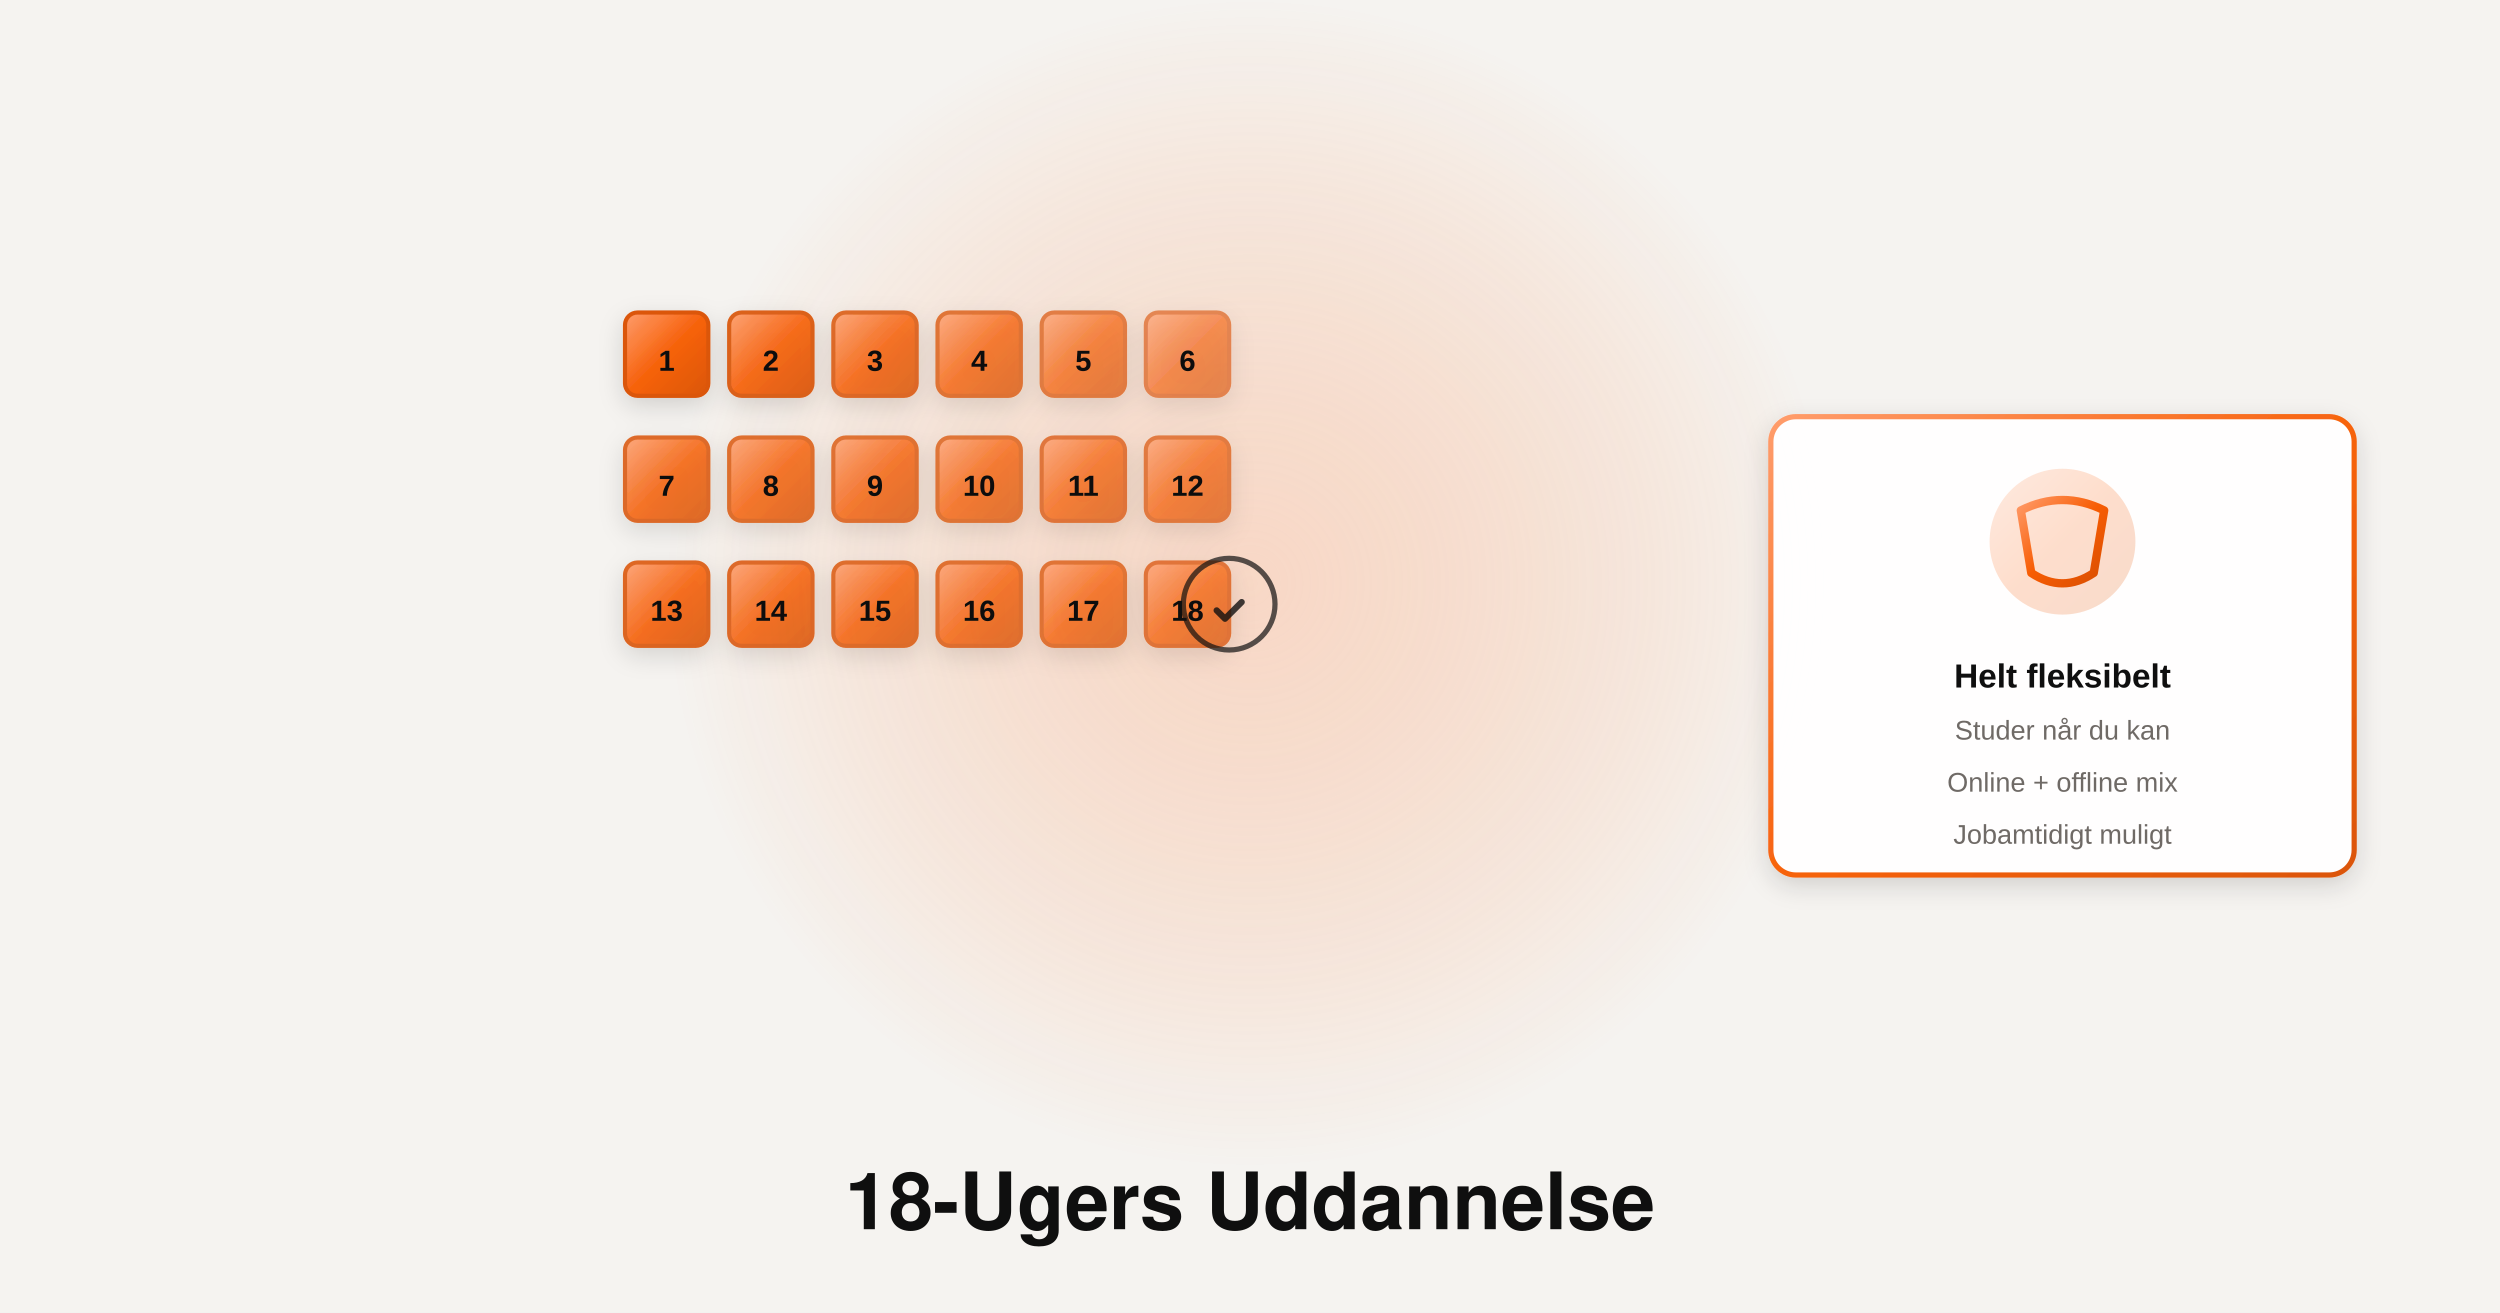
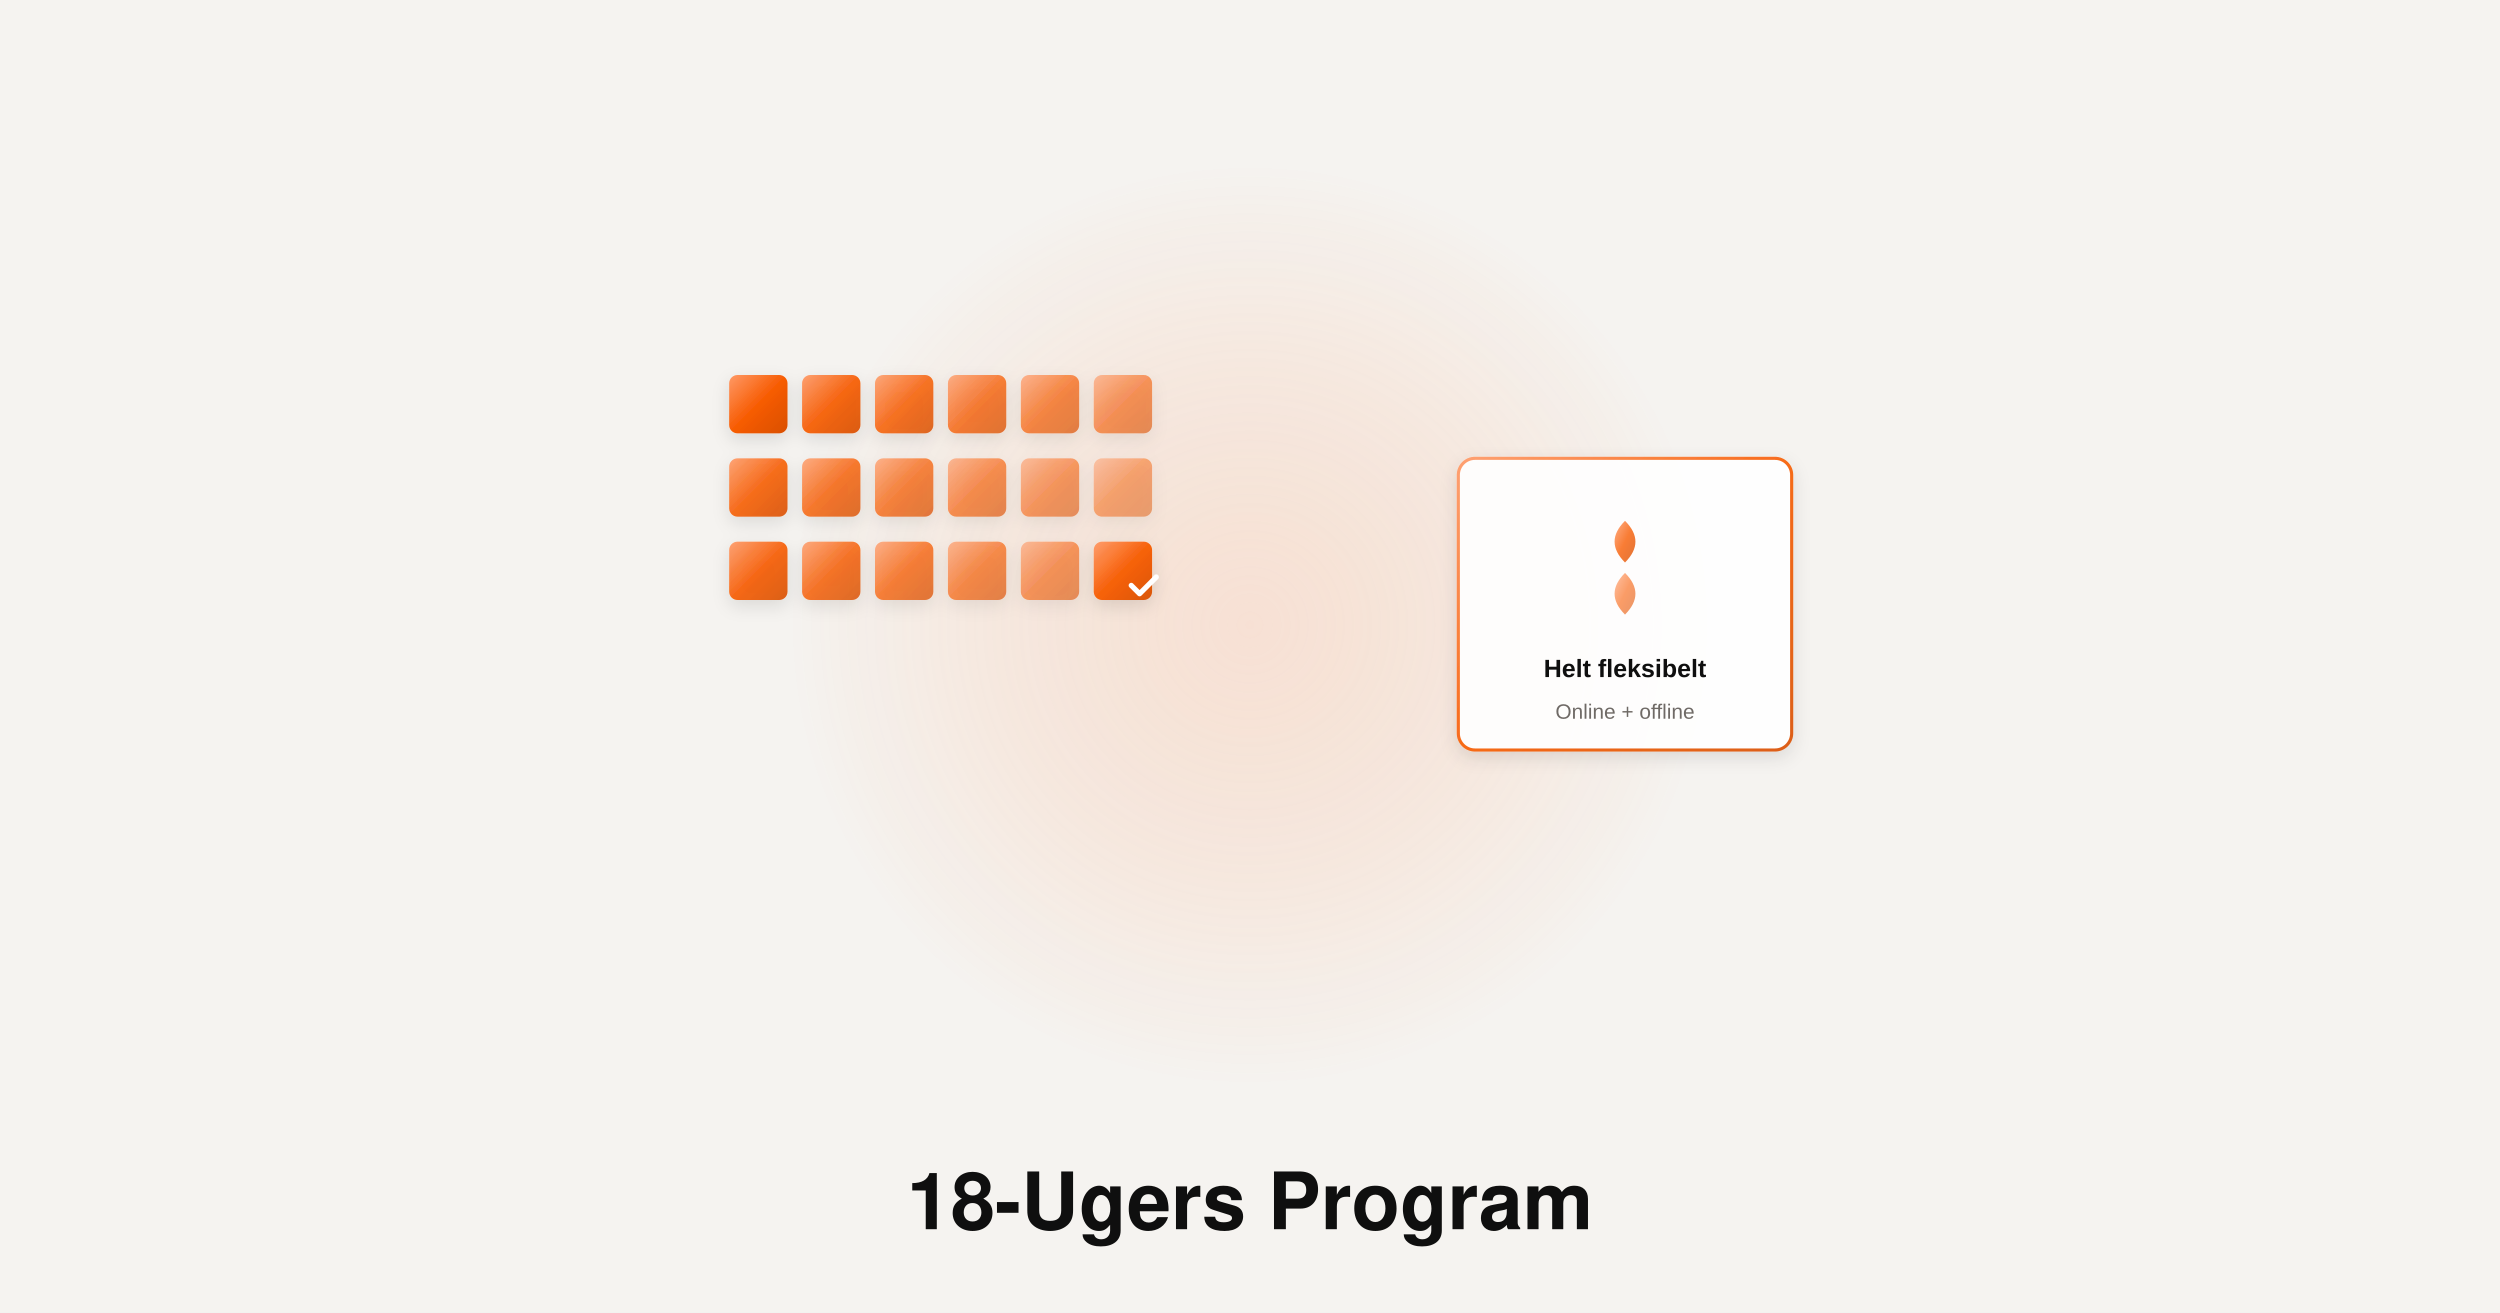
<svg xmlns="http://www.w3.org/2000/svg" viewBox="0 0 1200 630">
  <defs>
    <linearGradient id="grad-orange-18w" x1="0%" y1="0%" x2="100%" y2="100%">
      <stop offset="0%" style="stop-color:#ff9966;stop-opacity:1" />
      <stop offset="50%" style="stop-color:#f75c03;stop-opacity:1" />
      <stop offset="100%" style="stop-color:#d94f02;stop-opacity:1" />
    </linearGradient>
    <radialGradient id="grad-glow-18w" cx="50%" cy="50%" r="50%">
-       <stop offset="0%" style="stop-color:#ff9966;stop-opacity:0.3" />
+       <stop offset="0%" style="stop-color:#ff9966;stop-opacity:0.2" />
      <stop offset="100%" style="stop-color:#f75c03;stop-opacity:0" />
    </radialGradient>
    <filter id="shadow-18w">
-       <feDropShadow dx="0" dy="4" stdDeviation="6" flood-opacity="0.15" />
+       <feDropShadow dx="0" dy="3" stdDeviation="4" flood-opacity="0.12" />
    </filter>
  </defs>
  <rect width="1200" height="630" fill="#f5f3f0" />
-   <circle cx="600" cy="280" r="280" fill="url(#grad-glow-18w)" />
-   <g transform="translate(300, 150)">
-     <g filter="url(#shadow-18w)">
-       <rect x="0" y="0" width="40" height="40" rx="6" fill="url(#grad-orange-18w)" opacity="0.95" stroke="#d94f02" stroke-width="2" />
-       <text x="20" y="28" font-family="Abacaxi, Arial, sans-serif" font-size="14" font-weight="bold" fill="#0f0f0f" text-anchor="middle">1</text>
-       <rect x="50" y="0" width="40" height="40" rx="6" fill="url(#grad-orange-18w)" opacity="0.88" stroke="#d94f02" stroke-width="2" />
-       <text x="70" y="28" font-family="Abacaxi, Arial, sans-serif" font-size="14" font-weight="bold" fill="#0f0f0f" text-anchor="middle">2</text>
-       <rect x="100" y="0" width="40" height="40" rx="6" fill="url(#grad-orange-18w)" opacity="0.81" stroke="#d94f02" stroke-width="2" />
-       <text x="120" y="28" font-family="Abacaxi, Arial, sans-serif" font-size="14" font-weight="bold" fill="#0f0f0f" text-anchor="middle">3</text>
-       <rect x="150" y="0" width="40" height="40" rx="6" fill="url(#grad-orange-18w)" opacity="0.74" stroke="#d94f02" stroke-width="2" />
-       <text x="170" y="28" font-family="Abacaxi, Arial, sans-serif" font-size="14" font-weight="bold" fill="#0f0f0f" text-anchor="middle">4</text>
-       <rect x="200" y="0" width="40" height="40" rx="6" fill="url(#grad-orange-18w)" opacity="0.67" stroke="#d94f02" stroke-width="2" />
-       <text x="220" y="28" font-family="Abacaxi, Arial, sans-serif" font-size="14" font-weight="bold" fill="#0f0f0f" text-anchor="middle">5</text>
-       <rect x="250" y="0" width="40" height="40" rx="6" fill="url(#grad-orange-18w)" opacity="0.6" stroke="#d94f02" stroke-width="2" />
-       <text x="270" y="28" font-family="Abacaxi, Arial, sans-serif" font-size="14" font-weight="bold" fill="#0f0f0f" text-anchor="middle">6</text>
-       <rect x="0" y="60" width="40" height="40" rx="6" fill="url(#grad-orange-18w)" opacity="0.82" stroke="#d94f02" stroke-width="2" />
-       <text x="20" y="88" font-family="Abacaxi, Arial, sans-serif" font-size="14" font-weight="bold" fill="#0f0f0f" text-anchor="middle">7</text>
-       <rect x="50" y="60" width="40" height="40" rx="6" fill="url(#grad-orange-18w)" opacity="0.79" stroke="#d94f02" stroke-width="2" />
-       <text x="70" y="88" font-family="Abacaxi, Arial, sans-serif" font-size="14" font-weight="bold" fill="#0f0f0f" text-anchor="middle">8</text>
-       <rect x="100" y="60" width="40" height="40" rx="6" fill="url(#grad-orange-18w)" opacity="0.76" stroke="#d94f02" stroke-width="2" />
-       <text x="120" y="88" font-family="Abacaxi, Arial, sans-serif" font-size="14" font-weight="bold" fill="#0f0f0f" text-anchor="middle">9</text>
-       <rect x="150" y="60" width="40" height="40" rx="6" fill="url(#grad-orange-18w)" opacity="0.73" stroke="#d94f02" stroke-width="2" />
-       <text x="170" y="88" font-family="Abacaxi, Arial, sans-serif" font-size="14" font-weight="bold" fill="#0f0f0f" text-anchor="middle">10</text>
-       <rect x="200" y="60" width="40" height="40" rx="6" fill="url(#grad-orange-18w)" opacity="0.7" stroke="#d94f02" stroke-width="2" />
-       <text x="220" y="88" font-family="Abacaxi, Arial, sans-serif" font-size="14" font-weight="bold" fill="#0f0f0f" text-anchor="middle">11</text>
-       <rect x="250" y="60" width="40" height="40" rx="6" fill="url(#grad-orange-18w)" opacity="0.67" stroke="#d94f02" stroke-width="2" />
-       <text x="270" y="88" font-family="Abacaxi, Arial, sans-serif" font-size="14" font-weight="bold" fill="#0f0f0f" text-anchor="middle">12</text>
-       <rect x="0" y="120" width="40" height="40" rx="6" fill="url(#grad-orange-18w)" opacity="0.85" stroke="#d94f02" stroke-width="2" />
-       <text x="20" y="148" font-family="Abacaxi, Arial, sans-serif" font-size="14" font-weight="bold" fill="#0f0f0f" text-anchor="middle">13</text>
-       <rect x="50" y="120" width="40" height="40" rx="6" fill="url(#grad-orange-18w)" opacity="0.82" stroke="#d94f02" stroke-width="2" />
-       <text x="70" y="148" font-family="Abacaxi, Arial, sans-serif" font-size="14" font-weight="bold" fill="#0f0f0f" text-anchor="middle">14</text>
-       <rect x="100" y="120" width="40" height="40" rx="6" fill="url(#grad-orange-18w)" opacity="0.79" stroke="#d94f02" stroke-width="2" />
-       <text x="120" y="148" font-family="Abacaxi, Arial, sans-serif" font-size="14" font-weight="bold" fill="#0f0f0f" text-anchor="middle">15</text>
-       <rect x="150" y="120" width="40" height="40" rx="6" fill="url(#grad-orange-18w)" opacity="0.76" stroke="#d94f02" stroke-width="2" />
-       <text x="170" y="148" font-family="Abacaxi, Arial, sans-serif" font-size="14" font-weight="bold" fill="#0f0f0f" text-anchor="middle">16</text>
-       <rect x="200" y="120" width="40" height="40" rx="6" fill="url(#grad-orange-18w)" opacity="0.73" stroke="#d94f02" stroke-width="2" />
-       <text x="220" y="148" font-family="Abacaxi, Arial, sans-serif" font-size="14" font-weight="bold" fill="#0f0f0f" text-anchor="middle">17</text>
-       <rect x="250" y="120" width="40" height="40" rx="6" fill="url(#grad-orange-18w)" opacity="0.7" stroke="#d94f02" stroke-width="2" />
-       <text x="270" y="148" font-family="Abacaxi, Arial, sans-serif" font-size="14" font-weight="bold" fill="#0f0f0f" text-anchor="middle">18</text>
-     </g>
-     <g transform="translate(270, 120)">
-       <circle cx="20" cy="20" r="22" fill="none" stroke="#0f0f0f" stroke-width="2.5" opacity="0.7" />
-       <polyline points="14,23 18,27 26,19" fill="none" stroke="#0f0f0f" stroke-width="3" stroke-linecap="round" stroke-linejoin="round" opacity="0.8" />
+   <circle cx="600" cy="300" r="220" fill="url(#grad-glow-18w)" />
+   <g transform="translate(350, 180)" filter="url(#shadow-18w)">
+     <rect x="0" y="0" width="28" height="28" rx="4" fill="url(#grad-orange-18w)" opacity="1" />
+     <rect x="35" y="0" width="28" height="28" rx="4" fill="url(#grad-orange-18w)" opacity="0.92" />
+     <rect x="70" y="0" width="28" height="28" rx="4" fill="url(#grad-orange-18w)" opacity="0.84" />
+     <rect x="105" y="0" width="28" height="28" rx="4" fill="url(#grad-orange-18w)" opacity="0.76" />
+     <rect x="140" y="0" width="28" height="28" rx="4" fill="url(#grad-orange-18w)" opacity="0.68" />
+     <rect x="175" y="0" width="28" height="28" rx="4" fill="url(#grad-orange-18w)" opacity="0.6" />
+     <rect x="0" y="40" width="28" height="28" rx="4" fill="url(#grad-orange-18w)" opacity="0.88" />
+     <rect x="35" y="40" width="28" height="28" rx="4" fill="url(#grad-orange-18w)" opacity="0.8" />
+     <rect x="70" y="40" width="28" height="28" rx="4" fill="url(#grad-orange-18w)" opacity="0.72" />
+     <rect x="105" y="40" width="28" height="28" rx="4" fill="url(#grad-orange-18w)" opacity="0.64" />
+     <rect x="140" y="40" width="28" height="28" rx="4" fill="url(#grad-orange-18w)" opacity="0.56" />
+     <rect x="175" y="40" width="28" height="28" rx="4" fill="url(#grad-orange-18w)" opacity="0.48" />
+     <rect x="0" y="80" width="28" height="28" rx="4" fill="url(#grad-orange-18w)" opacity="0.9" />
+     <rect x="35" y="80" width="28" height="28" rx="4" fill="url(#grad-orange-18w)" opacity="0.82" />
+     <rect x="70" y="80" width="28" height="28" rx="4" fill="url(#grad-orange-18w)" opacity="0.74" />
+     <rect x="105" y="80" width="28" height="28" rx="4" fill="url(#grad-orange-18w)" opacity="0.66" />
+     <rect x="140" y="80" width="28" height="28" rx="4" fill="url(#grad-orange-18w)" opacity="0.58" />
+     <rect x="175" y="80" width="28" height="28" rx="4" fill="url(#grad-orange-18w)" opacity="0.95" />
+     <g transform="translate(189, 94)">
+       <polyline points="4,7 8,11 16,3" fill="none" stroke="#fff" stroke-width="2.5" stroke-linecap="round" stroke-linejoin="round" />
    </g>
  </g>
-   <g transform="translate(850, 200)">
-     <rect x="0" y="0" width="280" height="220" rx="12" fill="#fff" stroke="url(#grad-orange-18w)" stroke-width="2.5" opacity="0.95" filter="url(#shadow-18w)" />
-     <circle cx="140" cy="60" r="35" fill="url(#grad-orange-18w)" opacity="0.2" />
-     <path d="M 120 45 Q 140 35 160 45 L 155 75 Q 140 85 125 75 Z" fill="none" stroke="url(#grad-orange-18w)" stroke-width="4" stroke-linecap="round" stroke-linejoin="round" />
-     <text x="140" y="130" font-family="Abacaxi, Arial, sans-serif" font-size="16" font-weight="bold" fill="#0f0f0f" text-anchor="middle">Helt fleksibelt</text>
-     <text x="140" y="155" font-family="Abacaxi, Arial, sans-serif" font-size="13" fill="#6f6a66" text-anchor="middle">Studer når du kan</text>
-     <text x="140" y="180" font-family="Abacaxi, Arial, sans-serif" font-size="13" fill="#6f6a66" text-anchor="middle">Online + offline mix</text>
-     <text x="140" y="205" font-family="Abacaxi, Arial, sans-serif" font-size="13" fill="#6f6a66" text-anchor="middle">Jobamtidigt muligt</text>
+   <g transform="translate(700, 220)">
+     <rect x="0" y="0" width="160" height="140" rx="8" fill="#fff" stroke="url(#grad-orange-18w)" stroke-width="1.5" opacity="0.9" filter="url(#shadow-18w)" />
+     <path d="M 80 30 Q 70 40 80 50 Q 90 40 80 30" fill="url(#grad-orange-18w)" opacity="0.8" />
+     <path d="M 80 55 Q 70 65 80 75 Q 90 65 80 55" fill="url(#grad-orange-18w)" opacity="0.6" />
+     <text x="80" y="105" font-family="Abacaxi, Arial, sans-serif" font-size="12" font-weight="bold" fill="#0f0f0f" text-anchor="middle">Helt fleksibelt</text>
+     <text x="80" y="125" font-family="Abacaxi, Arial, sans-serif" font-size="10" fill="#6f6a66" text-anchor="middle">Online + offline</text>
  </g>
-   <text x="600" y="590" font-family="Abacaxi, Helvetica, Arial, sans-serif" font-size="38" font-weight="bold" fill="#0f0f0f" text-anchor="middle">18-Ugers Uddannelse</text>
+   <text x="600" y="590" font-family="Abacaxi, Helvetica, Arial, sans-serif" font-size="38" font-weight="bold" fill="#0f0f0f" text-anchor="middle">18-Ugers Program</text>
</svg>
